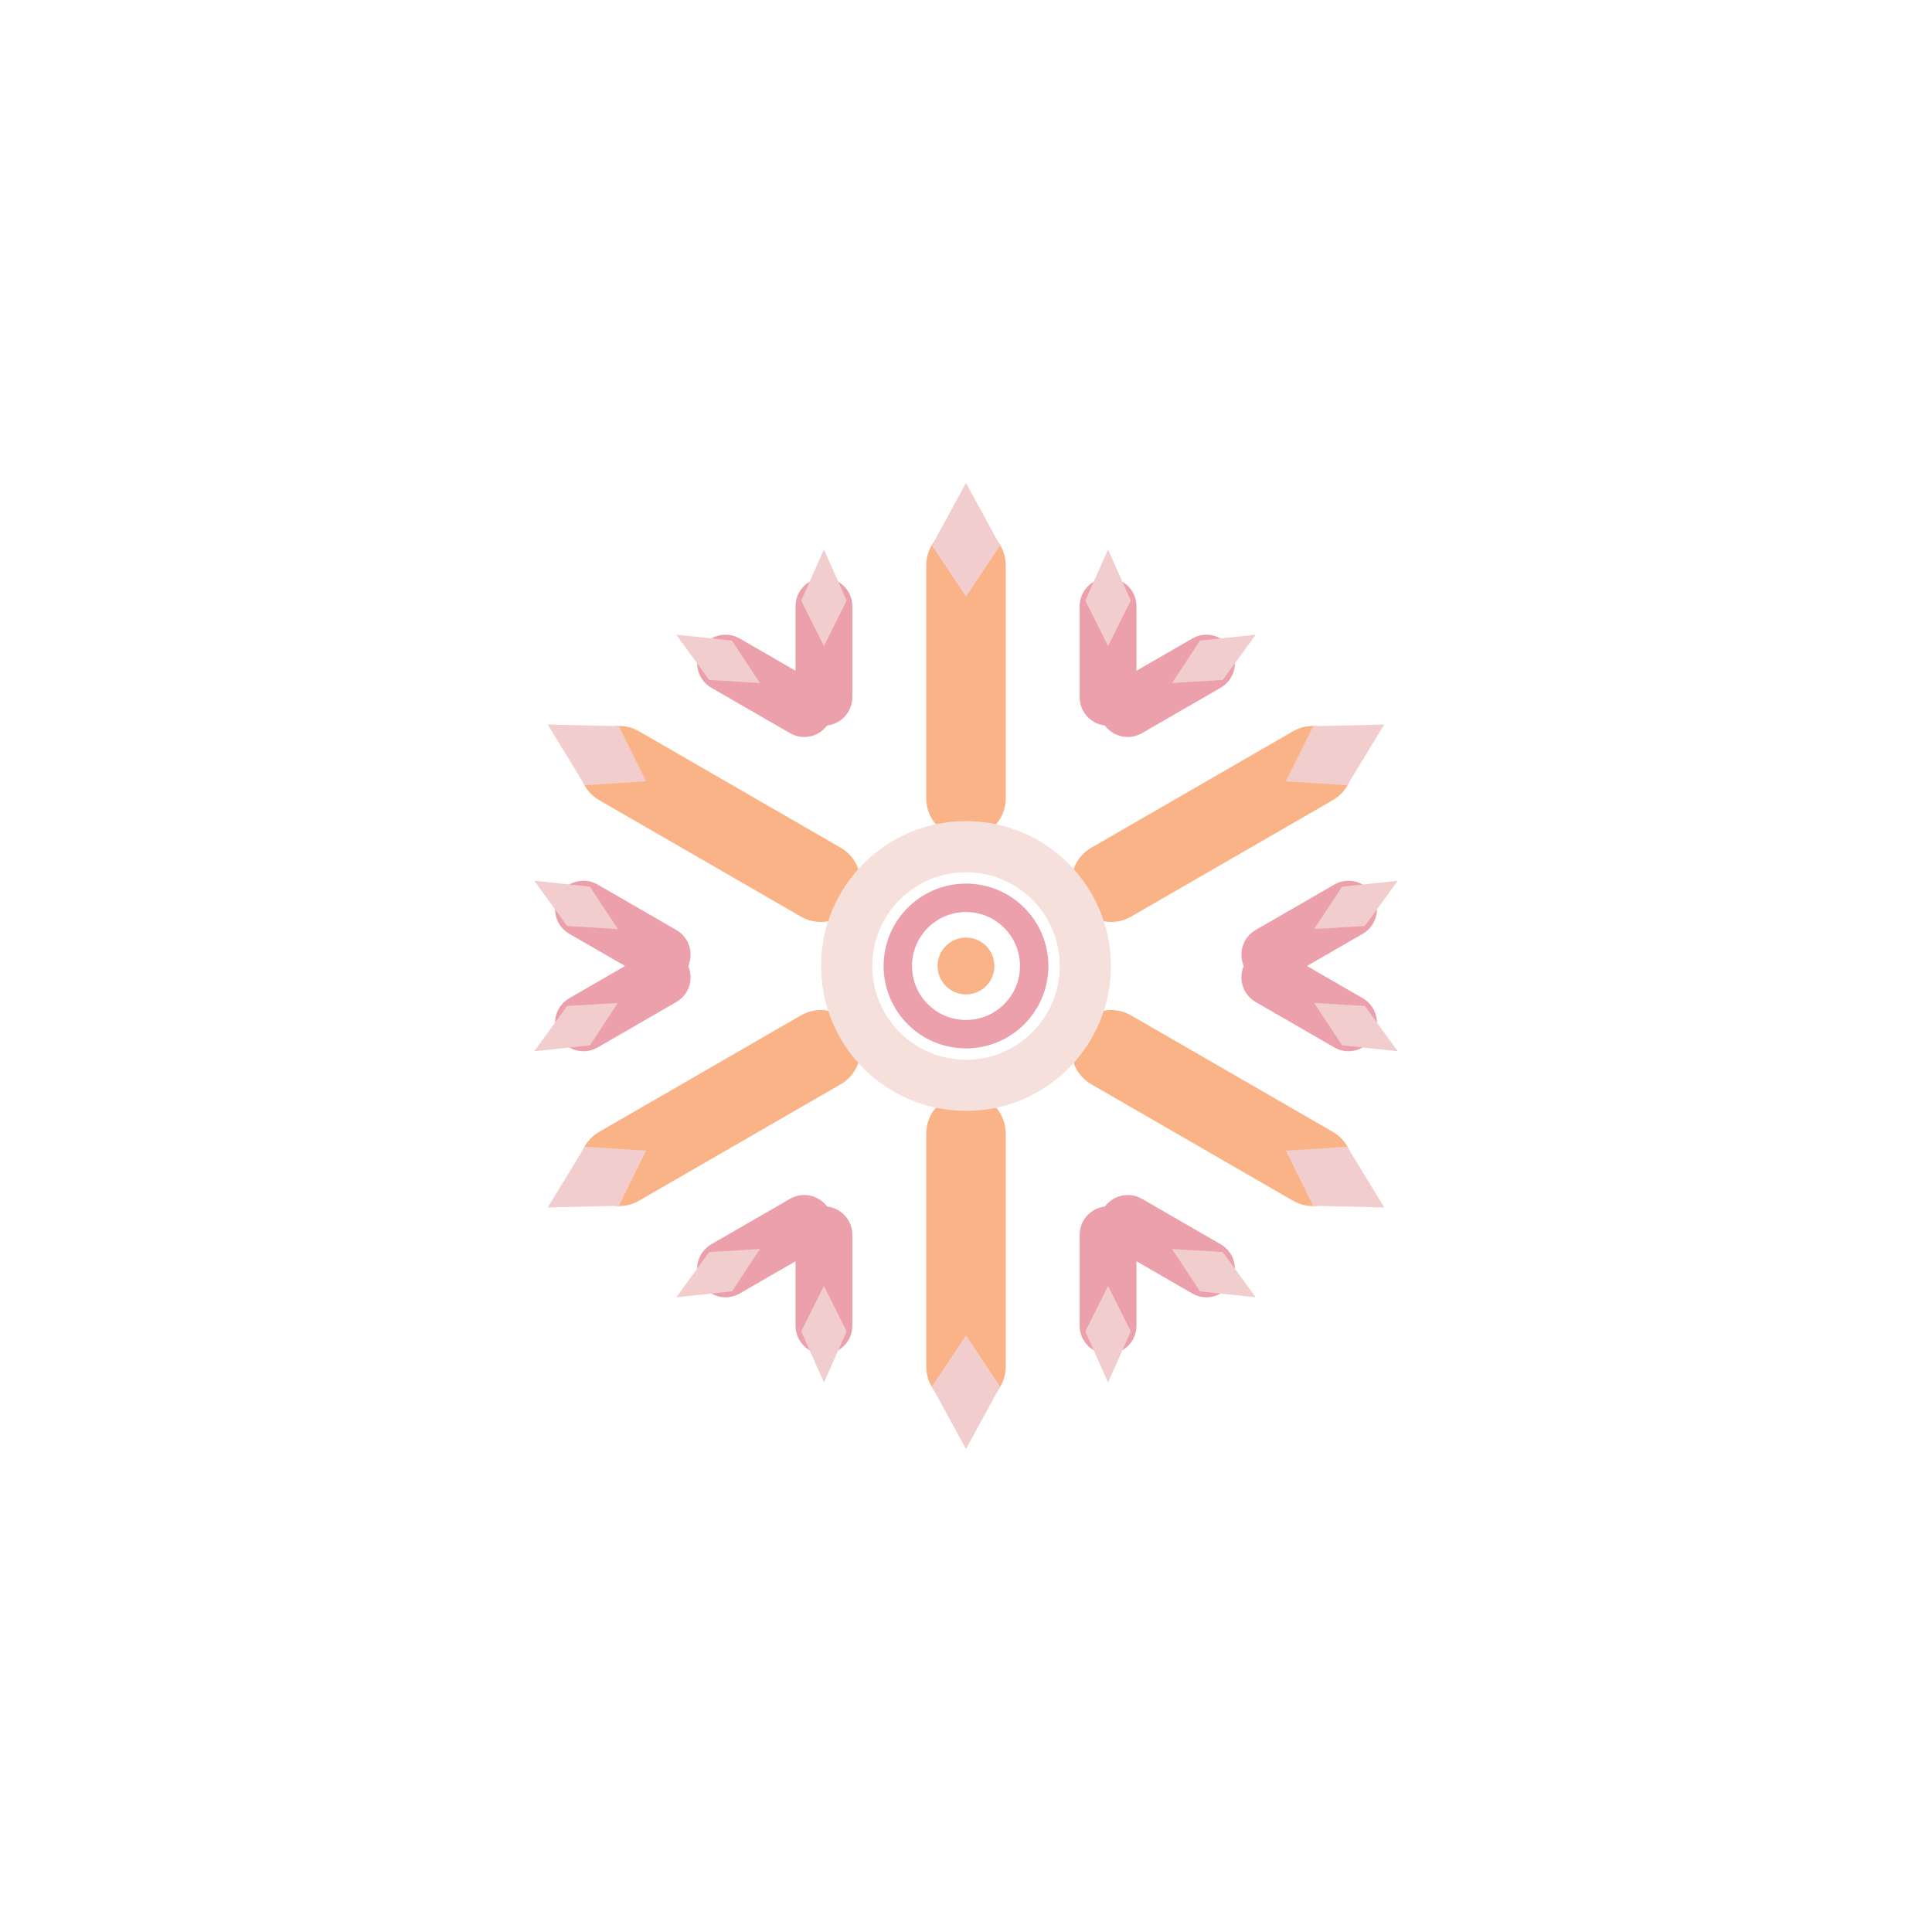
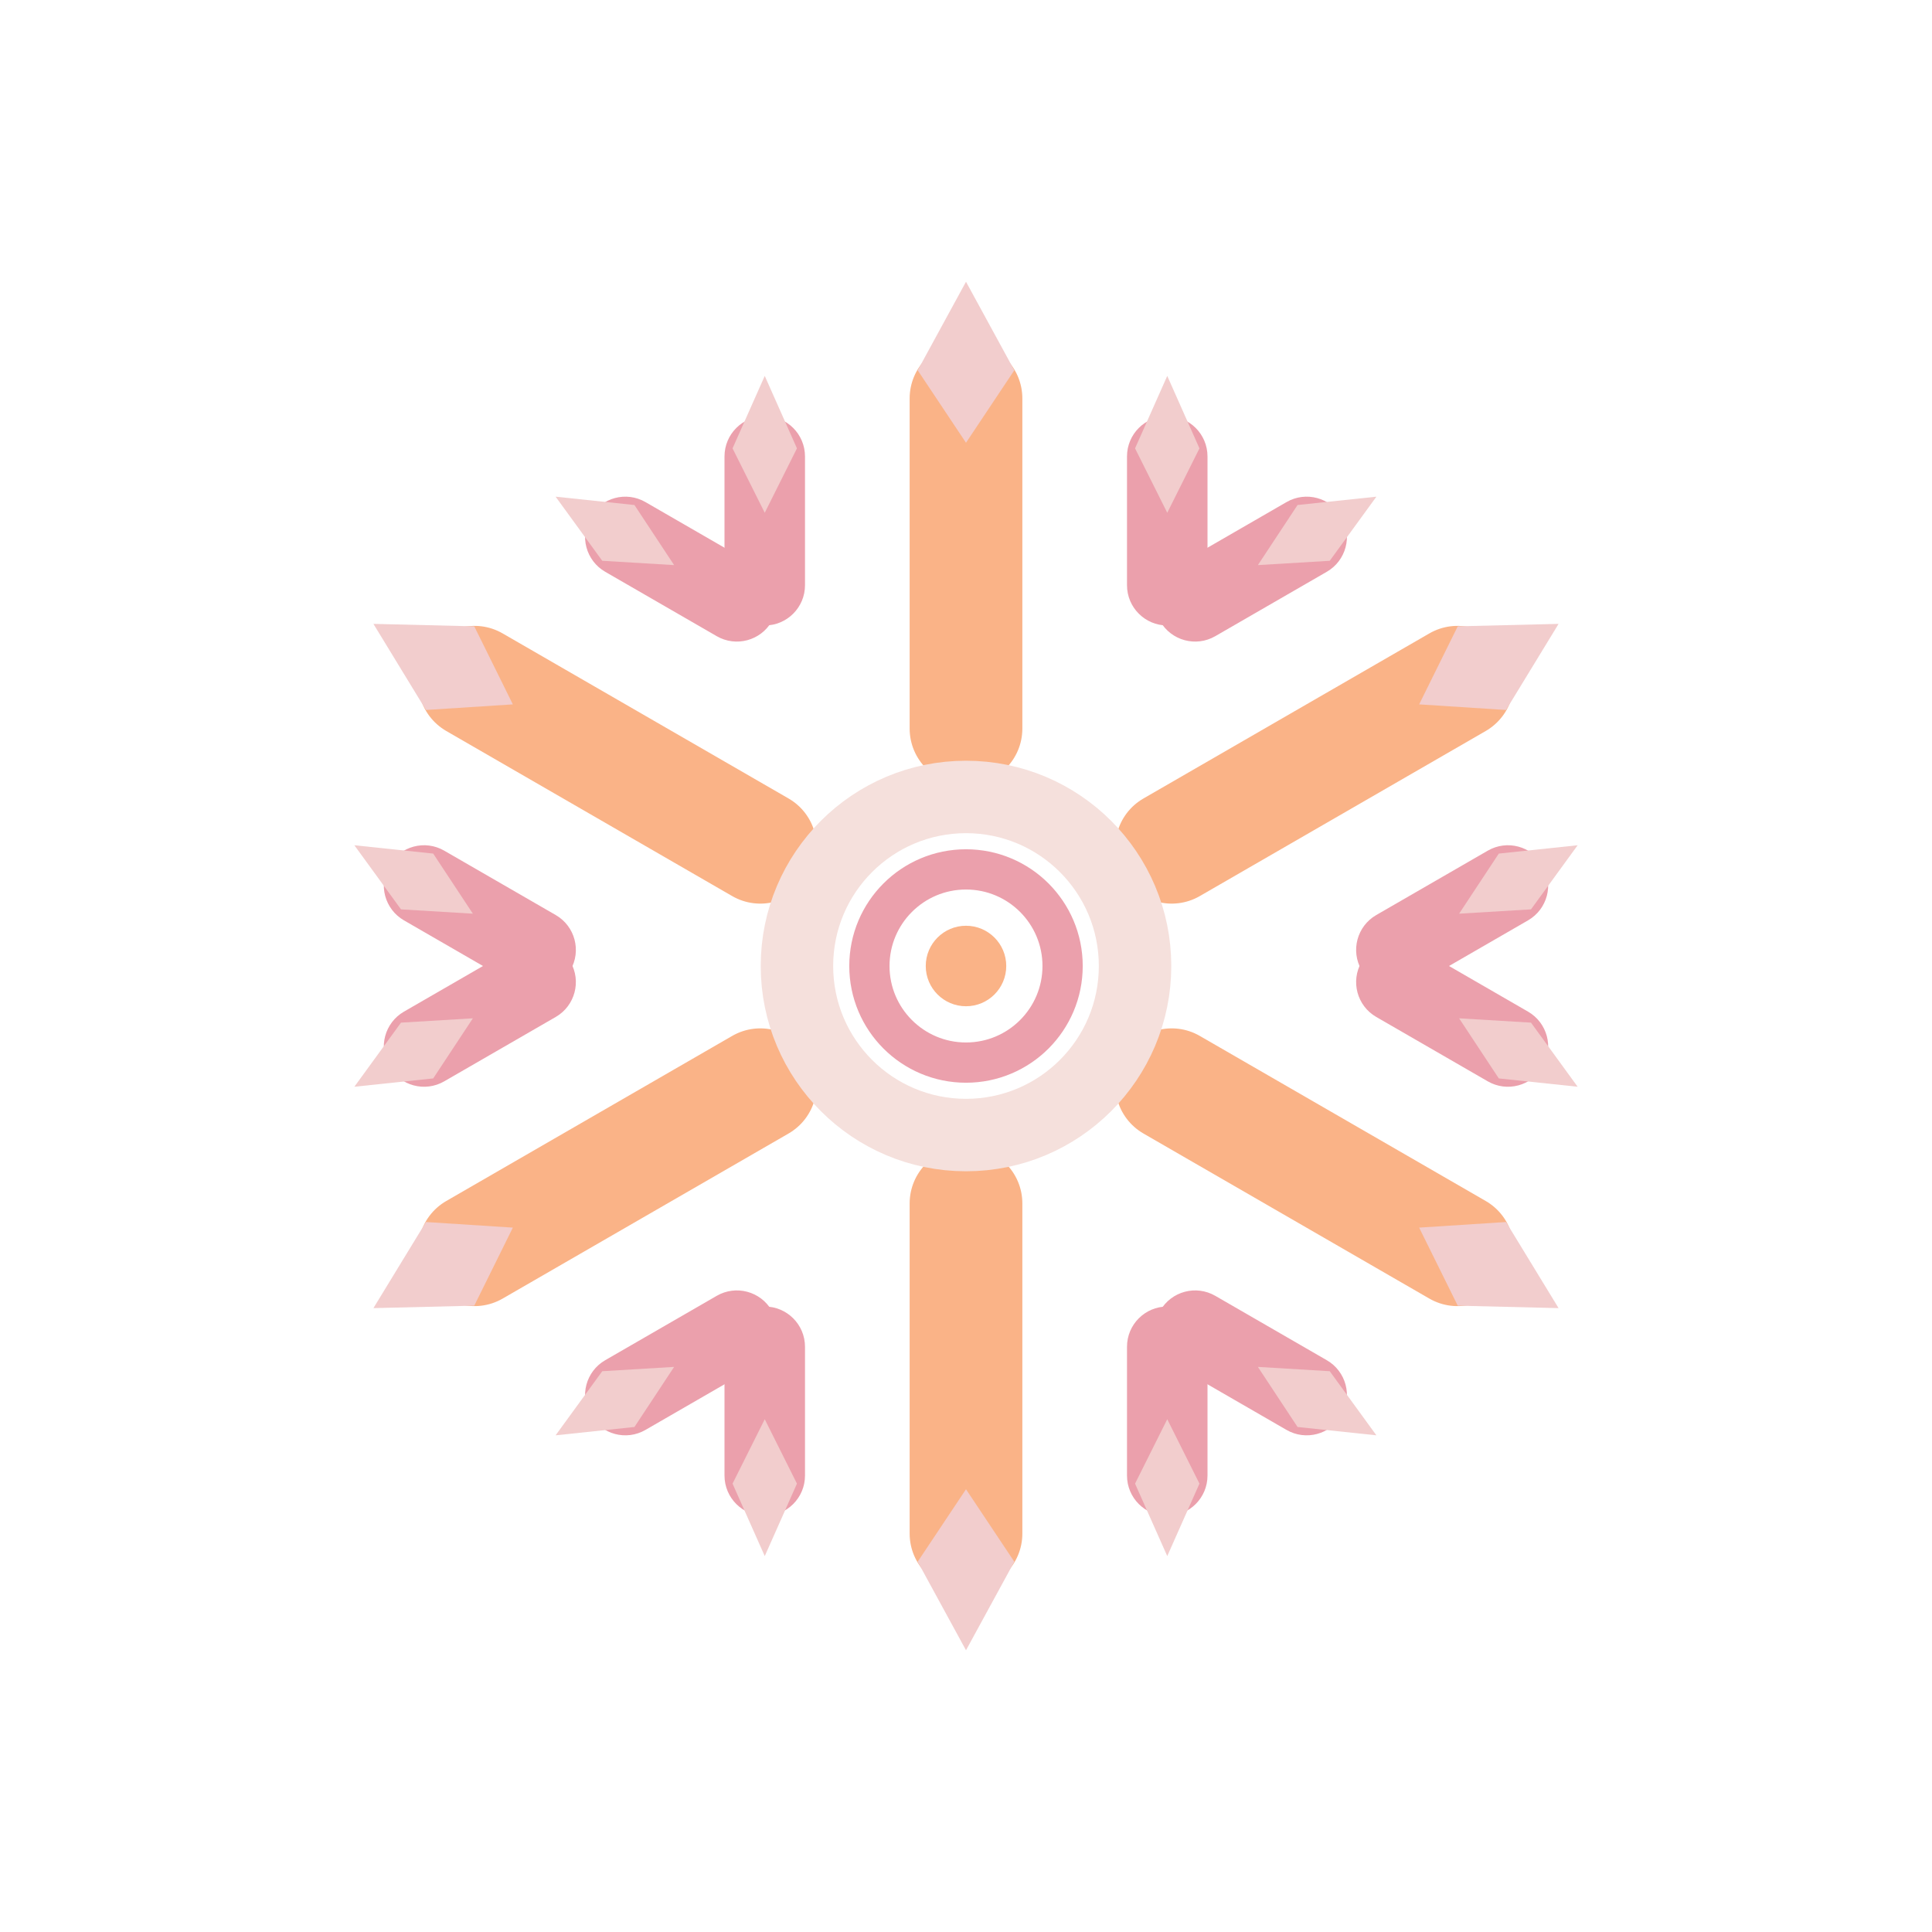
- <svg xmlns="http://www.w3.org/2000/svg" width="680" height="680" viewBox="0 0 680 680" role="img">
-   <g transform="translate(340,340)">
-     <g id="arm-group">
-       <rect x="-14" y="-155" width="28" height="110" rx="14" fill="#fab387" />
-       <polygon points="0,-170 12,-148 0,-130 -12,-148" fill="#f2cdcd" />
-       <g transform="rotate(-30) translate(0,-100)">
-         <rect x="-10" y="-50" width="20" height="52" rx="10" transform="rotate(30)" fill="#eba0ac" />
-         <polygon points="0,-60 8,-42 0,-26 -8,-42" transform="rotate(30)" fill="#f2cdcd" />
-       </g>
-       <g transform="rotate(30) translate(0,-100)">
-         <rect x="-10" y="-50" width="20" height="52" rx="10" transform="rotate(-30)" fill="#eba0ac" />
-         <polygon points="0,-60 8,-42 0,-26 -8,-42" transform="rotate(-30)" fill="#f2cdcd" />
-       </g>
+ <svg xmlns="http://www.w3.org/2000/svg" width="480" height="480" viewBox="-240 -240 480 480" role="img">
+   <g id="arm-group">
+     <rect x="-14" y="-155" width="28" height="110" rx="14" fill="#fab387" />
+     <polygon points="0,-170 12,-148 0,-130 -12,-148" fill="#f2cdcd" />
+     <g transform="rotate(-30) translate(0,-100)">
+       <rect x="-10" y="-50" width="20" height="52" rx="10" transform="rotate(30)" fill="#eba0ac" />
+       <polygon points="0,-60 8,-42 0,-26 -8,-42" transform="rotate(30)" fill="#f2cdcd" />
    </g>
-     <use href="#arm-group" transform="rotate(60)" />
-     <use href="#arm-group" transform="rotate(120)" />
-     <use href="#arm-group" transform="rotate(180)" />
-     <use href="#arm-group" transform="rotate(240)" />
-     <use href="#arm-group" transform="rotate(300)" />
-     <circle cx="0" cy="0" r="42" fill="none" stroke="#f5e0dc" stroke-width="18" />
-     <circle cx="0" cy="0" r="24" fill="none" stroke="#eba0ac" stroke-width="10" />
-     <circle cx="0" cy="0" r="10" fill="#fab387" />
+     <g transform="rotate(30) translate(0,-100)">
+       <rect x="-10" y="-50" width="20" height="52" rx="10" transform="rotate(-30)" fill="#eba0ac" />
+       <polygon points="0,-60 8,-42 0,-26 -8,-42" transform="rotate(-30)" fill="#f2cdcd" />
+     </g>
  </g>
+   <use href="#arm-group" transform="rotate(60)" />
+   <use href="#arm-group" transform="rotate(120)" />
+   <use href="#arm-group" transform="rotate(180)" />
+   <use href="#arm-group" transform="rotate(240)" />
+   <use href="#arm-group" transform="rotate(300)" />
+   <circle cx="0" cy="0" r="42" fill="none" stroke="#f5e0dc" stroke-width="18" />
+   <circle cx="0" cy="0" r="24" fill="none" stroke="#eba0ac" stroke-width="10" />
+   <circle cx="0" cy="0" r="10" fill="#fab387" />
</svg>
